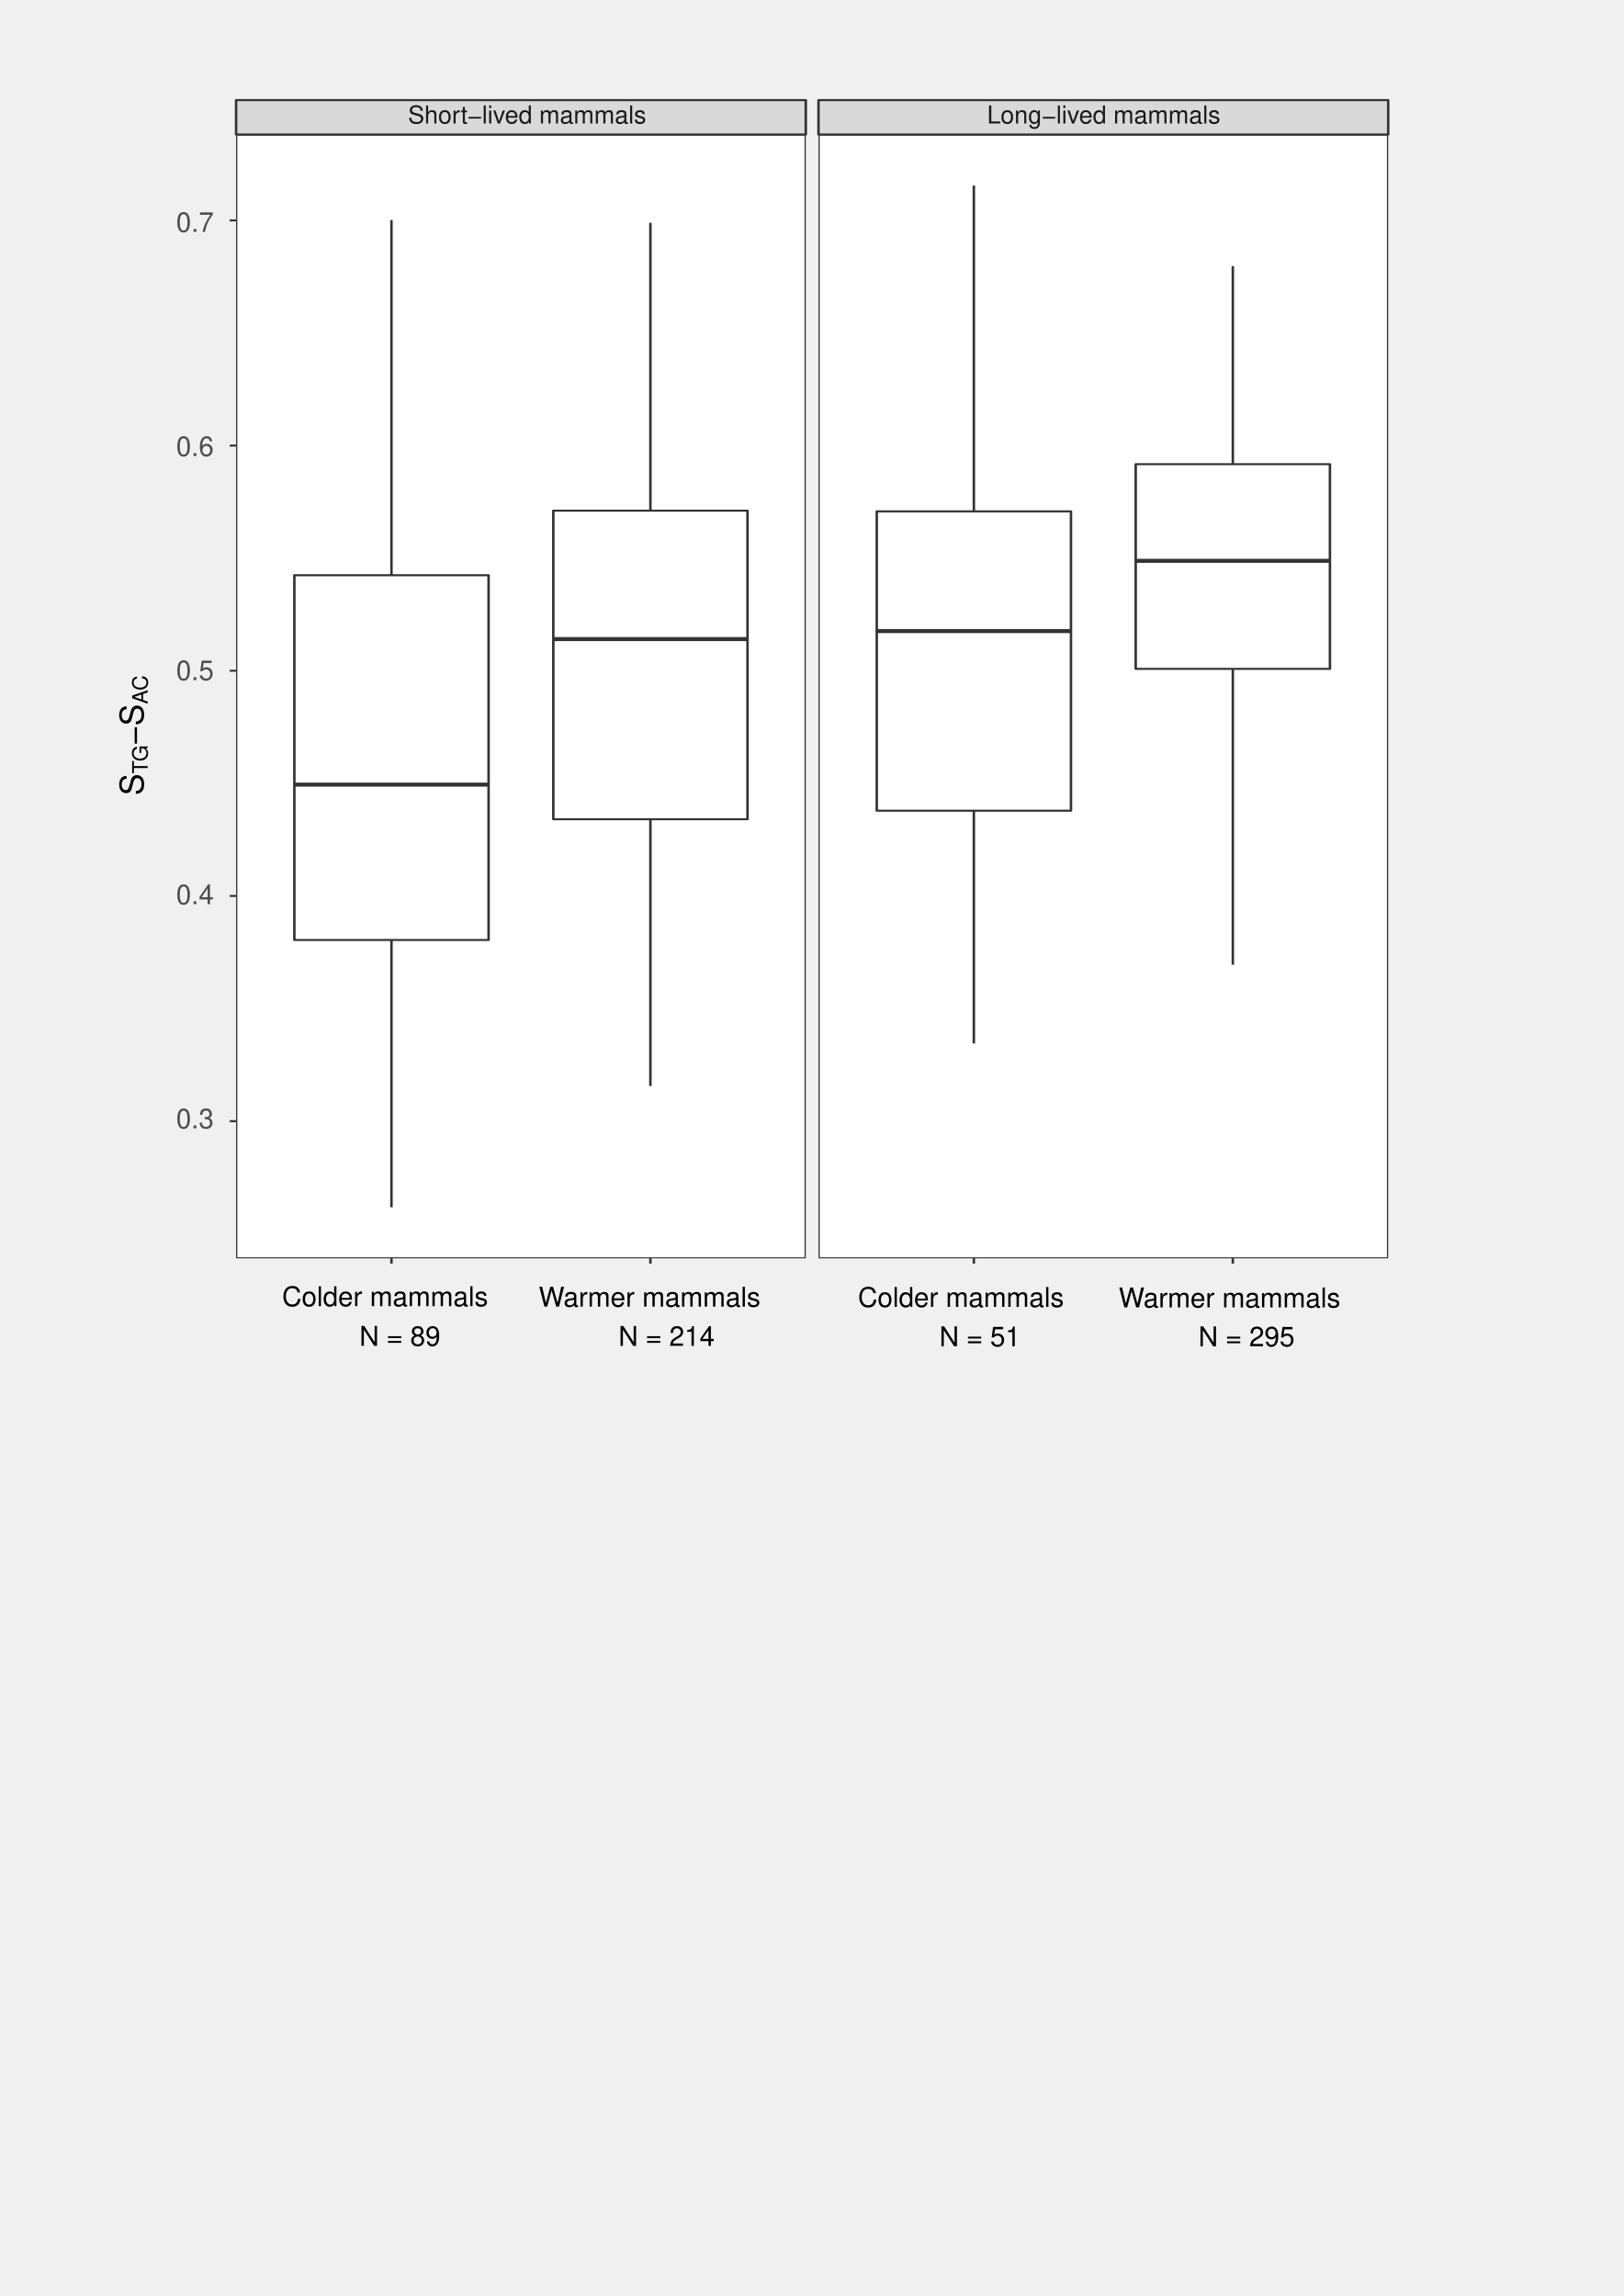
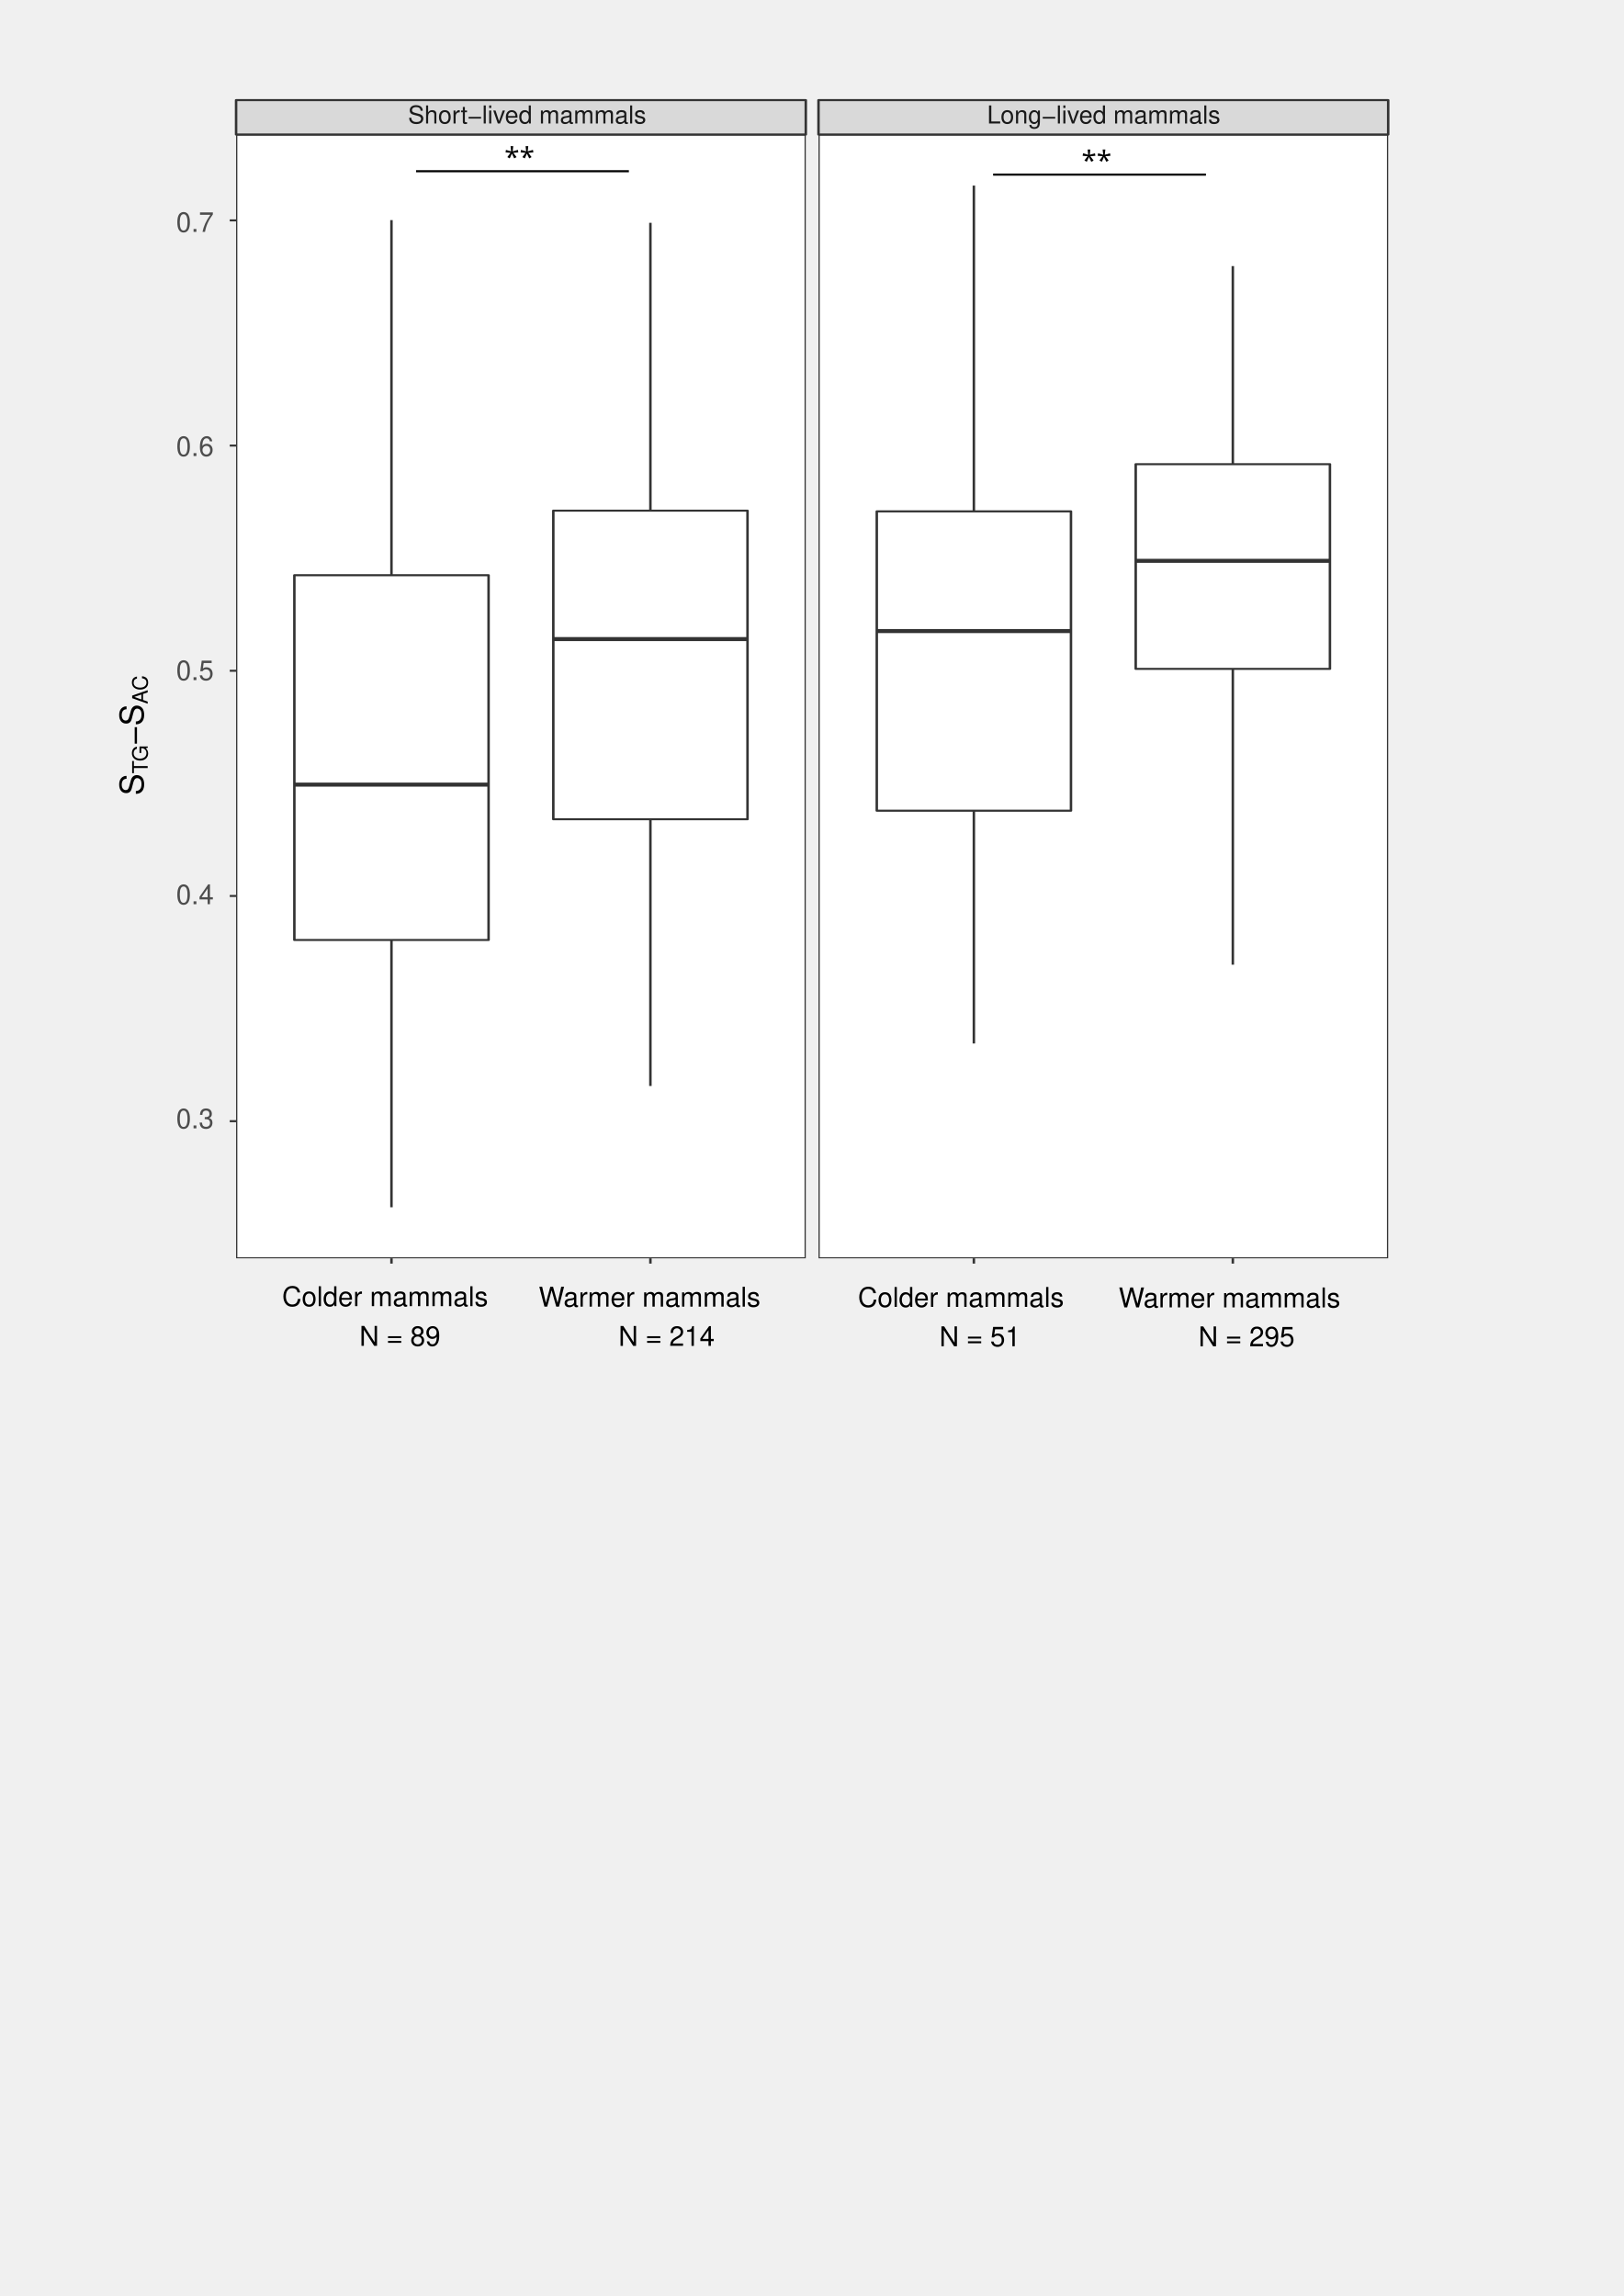
<svg xmlns="http://www.w3.org/2000/svg" width="210mm" height="297mm" viewBox="0 0 210 297" version="1.1" id="svg498">
  <defs id="defs492">
    <clipPath clipPathUnits="userSpaceOnUse" id="clipPath524">
      <path d="M 35.574,22.398 H 264.308 V 472.511 H 35.574 Z" id="path522" />
    </clipPath>
    <clipPath clipPathUnits="userSpaceOnUse" id="clipPath534">
      <path d="M 0,0 H 504 V 504 H 0 Z" id="path532" />
    </clipPath>
    <clipPath clipPathUnits="userSpaceOnUse" id="clipPath590">
      <path d="M 269.785,22.398 H 498.519 V 472.511 H 269.785 Z" id="path588" />
    </clipPath>
    <clipPath clipPathUnits="userSpaceOnUse" id="clipPath600">
      <path d="M 0,0 H 504 V 504 H 0 Z" id="path598" />
    </clipPath>
    <clipPath clipPathUnits="userSpaceOnUse" id="clipPath664">
      <path d="M 35.574,5.48 H 264.308 V 22.398 H 35.574 Z" id="path662" />
    </clipPath>
    <clipPath clipPathUnits="userSpaceOnUse" id="clipPath674">
      <path d="M 0,0 H 504 V 504 H 0 Z" id="path672" />
    </clipPath>
    <clipPath clipPathUnits="userSpaceOnUse" id="clipPath714">
      <path d="M 269.785,5.48 H 498.519 V 22.398 H 269.785 Z" id="path712" />
    </clipPath>
    <clipPath clipPathUnits="userSpaceOnUse" id="clipPath724">
      <path d="M 0,0 H 504 V 504 H 0 Z" id="path722" />
    </clipPath>
    <clipPath clipPathUnits="userSpaceOnUse" id="clipPath53219">
      <path d="M 0,360 H 720 V 720 H 0 Z" id="path53217" />
    </clipPath>
    <clipPath clipPathUnits="userSpaceOnUse" id="clipPath53219-3">
      <path d="M 0,360 H 720 V 720 H 0 Z" id="path53217-1" />
    </clipPath>
    <clipPath clipPathUnits="userSpaceOnUse" id="clipPath53219-1">
      <path d="M 0,360 H 720 V 720 H 0 Z" id="path53217-6" />
    </clipPath>
    <clipPath clipPathUnits="userSpaceOnUse" id="clipPath53219-3-5">
      <path d="M 0,360 H 720 V 720 H 0 Z" id="path53217-1-1" />
    </clipPath>
    <clipPath id="clip1">
      <path d="M 38.504,22.398 H 265.773 V 472.512 H 38.504 Z m 0,0" id="path118" />
    </clipPath>
    <clipPath id="clip2">
      <path d="M 271.25,22.398 H 498.52 V 472.512 H 271.25 Z m 0,0" id="path121" />
    </clipPath>
    <clipPath id="clip3">
      <path d="M 38.504,5.48 H 265.773 V 22.398 H 38.504 Z m 0,0" id="path124" />
    </clipPath>
    <clipPath id="clip4">
      <path d="M 271.25,5.48 H 498.52 V 22.398 H 271.25 Z m 0,0" id="path127" />
    </clipPath>
    <clipPath id="clip1-7">
      <path d="M 38.504,22.398 H 265.773 V 472.512 H 38.504 Z m 0,0" id="path118-4" />
    </clipPath>
    <clipPath id="clip2-5">
      <path d="M 271.25,22.398 H 498.52 V 472.512 H 271.25 Z m 0,0" id="path121-3" />
    </clipPath>
    <clipPath id="clip3-4">
      <path d="M 38.504,5.48 H 265.773 V 22.398 H 38.504 Z m 0,0" id="path124-3" />
    </clipPath>
    <clipPath id="clip4-6">
      <path d="M 271.25,5.48 H 498.52 V 22.398 H 271.25 Z m 0,0" id="path127-9" />
    </clipPath>
    <clipPath clipPathUnits="userSpaceOnUse" id="clipPath5005">
      <path d="m 41.23,31.91 h 225.9 v 449.4 H 41.23 Z" id="path5003" />
    </clipPath>
    <clipPath clipPathUnits="userSpaceOnUse" id="clipPath5035">
      <path d="m 272.62,31.91 h 225.9 v 449.4 h -225.9 z" id="path5033" />
    </clipPath>
    <clipPath clipPathUnits="userSpaceOnUse" id="clipPath5065">
      <path d="m 41.23,481.31 h 225.9 v 17.21 H 41.23 Z" id="path5063" />
    </clipPath>
    <clipPath clipPathUnits="userSpaceOnUse" id="clipPath5073">
      <path d="m 41.23,481.31 h 225.9 v 17.21 H 41.23 Z" id="path5071" />
    </clipPath>
    <clipPath clipPathUnits="userSpaceOnUse" id="clipPath5087">
      <path d="m 41.23,481.31 h 225.9 v 17.21 H 41.23 Z" id="path5085" />
    </clipPath>
    <clipPath clipPathUnits="userSpaceOnUse" id="clipPath5095">
      <path d="m 41.23,481.31 h 225.9 v 17.21 H 41.23 Z" id="path5093" />
    </clipPath>
    <clipPath clipPathUnits="userSpaceOnUse" id="clipPath5105">
      <path d="m 272.62,481.31 h 225.9 v 17.21 h -225.9 z" id="path5103" />
    </clipPath>
    <clipPath clipPathUnits="userSpaceOnUse" id="clipPath5113">
      <path d="m 272.62,481.31 h 225.9 v 17.21 h -225.9 z" id="path5111" />
    </clipPath>
    <clipPath clipPathUnits="userSpaceOnUse" id="clipPath5127">
      <path d="m 272.62,481.31 h 225.9 v 17.21 h -225.9 z" id="path5125" />
    </clipPath>
    <clipPath clipPathUnits="userSpaceOnUse" id="clipPath5135">
      <path d="m 272.62,481.31 h 225.9 v 17.21 h -225.9 z" id="path5133" />
    </clipPath>
    <clipPath clipPathUnits="userSpaceOnUse" id="clipPath1083">
      <path d="M 36.12,32.77 H 230.83 V 506.04 H 36.12 Z" id="path1081" />
    </clipPath>
    <clipPath clipPathUnits="userSpaceOnUse" id="clipPath1113">
      <path d="M 236.31,32.77 H 431.02 V 506.04 H 236.31 Z" id="path1111" />
    </clipPath>
    <clipPath clipPathUnits="userSpaceOnUse" id="clipPath1143">
      <path d="m 36.12,506.04 h 194.71 v 17.98 H 36.12 Z" id="path1141" />
    </clipPath>
    <clipPath clipPathUnits="userSpaceOnUse" id="clipPath1151">
      <path d="m 36.12,506.04 h 194.71 v 17.98 H 36.12 Z" id="path1149" />
    </clipPath>
    <clipPath clipPathUnits="userSpaceOnUse" id="clipPath1165">
      <path d="m 36.12,506.04 h 194.71 v 17.98 H 36.12 Z" id="path1163" />
    </clipPath>
    <clipPath clipPathUnits="userSpaceOnUse" id="clipPath1173">
      <path d="m 36.12,506.04 h 194.71 v 17.98 H 36.12 Z" id="path1171" />
    </clipPath>
    <clipPath clipPathUnits="userSpaceOnUse" id="clipPath1183">
      <path d="m 236.31,506.04 h 194.71 v 17.98 H 236.31 Z" id="path1181" />
    </clipPath>
    <clipPath clipPathUnits="userSpaceOnUse" id="clipPath1191">
      <path d="m 236.31,506.04 h 194.71 v 17.98 H 236.31 Z" id="path1189" />
    </clipPath>
    <clipPath clipPathUnits="userSpaceOnUse" id="clipPath1205">
      <path d="m 236.31,506.04 h 194.71 v 17.98 H 236.31 Z" id="path1203" />
    </clipPath>
    <clipPath clipPathUnits="userSpaceOnUse" id="clipPath1213">
      <path d="m 236.31,506.04 h 194.71 v 17.98 H 236.31 Z" id="path1211" />
    </clipPath>
    <clipPath clipPathUnits="userSpaceOnUse" id="clipPath1091">
      <path d="M 0,0 H 537.75 V 643.5 H 0 Z" id="path1089-3" />
    </clipPath>
    <clipPath clipPathUnits="userSpaceOnUse" id="clipPath1103">
      <path d="M 36.12,32.77 H 281.46 V 620.04 H 36.12 Z" id="path1101-6" />
    </clipPath>
    <clipPath clipPathUnits="userSpaceOnUse" id="clipPath1133">
      <path d="M 286.93,32.77 H 532.27 V 620.04 H 286.93 Z" id="path1131-7" />
    </clipPath>
    <clipPath clipPathUnits="userSpaceOnUse" id="clipPath1163">
      <path d="m 36.12,620.04 h 245.34 v 17.98 H 36.12 Z" id="path1161" />
    </clipPath>
    <clipPath clipPathUnits="userSpaceOnUse" id="clipPath1171">
      <path d="m 36.12,620.04 h 245.34 v 17.98 H 36.12 Z" id="path1169" />
    </clipPath>
    <clipPath clipPathUnits="userSpaceOnUse" id="clipPath1185">
      <path d="m 36.12,620.04 h 245.34 v 17.98 H 36.12 Z" id="path1183" />
    </clipPath>
    <clipPath clipPathUnits="userSpaceOnUse" id="clipPath1193">
      <path d="m 36.12,620.04 h 245.34 v 17.98 H 36.12 Z" id="path1191" />
    </clipPath>
    <clipPath clipPathUnits="userSpaceOnUse" id="clipPath1203">
      <path d="m 286.93,620.04 h 245.34 v 17.98 H 286.93 Z" id="path1201" />
    </clipPath>
    <clipPath clipPathUnits="userSpaceOnUse" id="clipPath1211">
      <path d="m 286.93,620.04 h 245.34 v 17.98 H 286.93 Z" id="path1209" />
    </clipPath>
    <clipPath clipPathUnits="userSpaceOnUse" id="clipPath1225">
      <path d="m 286.93,620.04 h 245.34 v 17.98 H 286.93 Z" id="path1223" />
    </clipPath>
    <clipPath clipPathUnits="userSpaceOnUse" id="clipPath1233">
      <path d="m 286.93,620.04 h 245.34 v 17.98 H 286.93 Z" id="path1231" />
    </clipPath>
    <clipPath clipPathUnits="userSpaceOnUse" id="clipPath53219-1-7-5-5">
      <path d="M 0,360 H 720 V 720 H 0 Z" id="path53217-6-3-5-4" />
    </clipPath>
    <clipPath clipPathUnits="userSpaceOnUse" id="clipPath53219-1-7">
      <path d="M 0,360 H 720 V 720 H 0 Z" id="path53217-6-3" />
    </clipPath>
    <clipPath clipPathUnits="userSpaceOnUse" id="clipPath53219-1-7-5">
      <path d="M 0,360 H 720 V 720 H 0 Z" id="path53217-6-3-5" />
    </clipPath>
  </defs>
  <g id="layer1">
    <g id="g508" transform="matrix(0.3527778,0,0,0.3527778,16.17738,24.49286)">
      <text xml:space="preserve" style="font-style:normal;font-variant:normal;font-weight:normal;font-stretch:normal;font-size:12px;line-height:1.25;font-family:Helvetica;-inkscape-font-specification:Helvetica;letter-spacing:0px;word-spacing:0px;fill:#000000;fill-opacity:1;stroke:none;stroke-width:0.75" x="-222.232" y="6.726" id="text7217" transform="rotate(-90)">
        <tspan id="tspan7215" x="-222.232" y="6.726" style="font-size:12px;stroke-width:0.75">S<tspan style="font-size:65%;baseline-shift:sub" id="tspan1197">TG</tspan>−S<tspan style="font-size:65%;baseline-shift:sub" id="tspan1195">AC</tspan>
        </tspan>
      </text>
      <g id="g53213" transform="matrix(1,0,0,-1,-66.06698,1056.495)">
        <g id="g53215" clip-path="url(#clipPath53219)">
          <text transform="scale(1,-1)" style="font-variant:normal;font-weight:bold;font-size:10px;font-family:Helvetica;-inkscape-font-specification:Helvetica-Bold;writing-mode:lr-tb;fill:#000000;fill-opacity:1;fill-rule:nonzero;stroke:none" id="text53223" x="334.734" y="-646.711">
            <tspan id="tspan53221" style="font-style:normal;font-variant:normal;font-weight:normal;font-stretch:normal;font-size:10px;font-family:Helvetica;-inkscape-font-specification:Helvetica" x="334.734" y="-646.711">Colder mammals</tspan>
          </text>
        </g>
      </g>
      <g id="g53213-6" transform="matrix(1,0,0,-1,29.53193,1067.173)">
        <g id="g53215-8" clip-path="url(#clipPath53219-3)">
          <text transform="scale(1,-1)" style="font-variant:normal;font-weight:bold;font-size:10px;font-family:Helvetica;-inkscape-font-specification:Helvetica-Bold;writing-mode:lr-tb;fill:#000000;fill-opacity:1;fill-rule:nonzero;stroke:none" id="text53223-3" x="334.734" y="-657.211">
            <tspan id="tspan53221-3" style="font-style:normal;font-variant:normal;font-weight:normal;font-stretch:normal;font-size:10px;font-family:Helvetica;-inkscape-font-specification:Helvetica" x="334.734" y="-657.211">Warmer mammals</tspan>
          </text>
        </g>
      </g>
      <g id="g53213-5" transform="matrix(1,0,0,-1,-277.1893,1056.213)">
        <g id="g53215-83" clip-path="url(#clipPath53219-1)">
          <text transform="scale(1,-1)" style="font-variant:normal;font-weight:bold;font-size:10px;font-family:Helvetica;-inkscape-font-specification:Helvetica-Bold;writing-mode:lr-tb;fill:#000000;fill-opacity:1;fill-rule:nonzero;stroke:none" id="text53223-32" x="334.734" y="-646.711">
            <tspan id="tspan53221-2" style="font-style:normal;font-variant:normal;font-weight:normal;font-stretch:normal;font-size:10px;font-family:Helvetica;-inkscape-font-specification:Helvetica" x="334.734" y="-646.711">Colder mammals</tspan>
          </text>
        </g>
      </g>
      <g id="g53213-6-8" transform="matrix(1,0,0,-1,-183.0904,1066.892)">
        <g id="g53215-8-5" clip-path="url(#clipPath53219-3-5)">
          <text transform="scale(1,-1)" style="font-variant:normal;font-weight:bold;font-size:10px;font-family:Helvetica;-inkscape-font-specification:Helvetica-Bold;writing-mode:lr-tb;fill:#000000;fill-opacity:1;fill-rule:nonzero;stroke:none" id="text53223-3-4" x="334.734" y="-657.211">
            <tspan id="tspan53221-3-9" style="font-style:normal;font-variant:normal;font-weight:normal;font-stretch:normal;font-size:10px;font-family:Helvetica;-inkscape-font-specification:Helvetica" x="334.734" y="-657.211">Warmer mammals</tspan>
          </text>
        </g>
      </g>
      <g id="g1057" transform="matrix(1,0,0,-1,24.17486,459.6309)">
        <g id="g1059" />
        <g id="g1061" />
        <g id="g1063" />
        <g id="g1065" />
        <g id="g1067" />
        <g id="g1069" />
        <g id="g1075" />
        <g id="g1105" />
        <g id="g1135" />
        <g id="g1137">
          <g id="g1139" clip-path="url(#clipPath1143)" />
        </g>
        <g id="g1159">
          <g id="g1161" clip-path="url(#clipPath1165)" />
        </g>
        <g id="g1167">
          <g id="g1169" clip-path="url(#clipPath1173)" />
        </g>
        <g id="g1175" />
        <g id="g1177">
          <g id="g1179" clip-path="url(#clipPath1183)" />
        </g>
        <g id="g1199">
          <g id="g1201" clip-path="url(#clipPath1205)" />
        </g>
        <g id="g1207">
          <g id="g1209" clip-path="url(#clipPath1213)" />
        </g>
        <g id="g1215" />
        <g id="g1217" />
        <g id="g1219" />
        <g id="g1221" />
        <g id="g1223" />
        <g id="g1225" />
        <g id="g1227" />
        <g id="g1229" />
        <g id="g1231" />
        <g id="g1239" />
        <g id="g1251" />
        <g id="g1253" />
        <g id="g1255" />
        <g id="g1257" />
        <g id="g1259" />
        <g id="g1261" />
        <g id="g1263" />
        <g id="g1271" />
        <g id="g1273" />
        <g id="g1283" />
        <g id="g1285" />
        <g id="g1287" />
        <g id="g1289" />
        <g id="g1291" />
        <g id="g1293" />
        <g id="g1295" />
        <g id="g1297" />
        <g id="g1299" />
        <g id="g1301" transform="matrix(1.058006,0,0,1.072131,-25.21491,21.72252)">
          <text transform="matrix(1,0,0,-1,18.68,87.31)" style="font-variant:normal;font-weight:normal;font-size:9.389px;font-family:Helvetica;-inkscape-font-specification:Helvetica;writing-mode:lr-tb;fill:#4d4d4d;fill-opacity:1;fill-rule:nonzero;stroke:none;" id="text1305">
            <tspan x="0 5.004 7.506" y="0" id="tspan1303">0.3</tspan>
          </text>
          <text transform="scale(1,-1)" style="font-variant:normal;font-weight:normal;font-size:9.389px;font-family:Helvetica;-inkscape-font-specification:Helvetica;writing-mode:lr-tb;fill:#4d4d4d;fill-opacity:1;fill-rule:nonzero;stroke:none;" id="text1309" x="18.68" y="-163.952">
            <tspan x="18.68 23.684 26.186" y="-163.952" id="tspan1307">0.4</tspan>
          </text>
          <text transform="scale(1,-1)" style="font-variant:normal;font-weight:normal;font-size:9.389px;font-family:Helvetica;-inkscape-font-specification:Helvetica;writing-mode:lr-tb;fill:#4d4d4d;fill-opacity:1;fill-rule:nonzero;stroke:none;" id="text1313" x="18.68" y="-240.604">
            <tspan x="18.68 23.684 26.186" y="-240.604" id="tspan1311">0.5</tspan>
          </text>
          <text transform="scale(1,-1)" style="font-variant:normal;font-weight:normal;font-size:9.389px;font-family:Helvetica;-inkscape-font-specification:Helvetica;writing-mode:lr-tb;fill:#4d4d4d;fill-opacity:1;fill-rule:nonzero;stroke:none;" id="text1317" x="18.68" y="-317.246">
            <tspan x="18.68 23.684 26.186" y="-317.246" id="tspan1315">0.6</tspan>
          </text>
          <text transform="scale(1,-1)" style="font-variant:normal;font-weight:normal;font-size:9.389px;font-family:Helvetica;-inkscape-font-specification:Helvetica;writing-mode:lr-tb;fill:#4d4d4d;fill-opacity:1;fill-rule:nonzero;stroke:none;" id="text1321" x="18.68" y="-393.898">
            <tspan x="18.68 23.684 26.186" y="-393.898" id="tspan1319">0.7</tspan>
          </text>
        </g>
        <g id="g1323" />
        <g id="g1337" />
        <g id="g1339" />
        <g id="g1341" />
        <g id="g1343" />
        <g id="g1345" />
        <g id="g1347" />
        <g id="g1349" />
        <g id="g1351" />
        <g id="g1353" />
        <g id="g1355" />
        <g id="g1357" />
        <g id="g1365" />
        <g id="g1367" />
        <g id="g1369" />
        <g id="g1371" />
        <g id="g1373" />
        <g id="g1375" />
        <g id="g1377" />
        <g id="g1379" />
        <g id="g1381" />
        <g id="g1383" />
        <g id="g1385" />
        <g id="g1387" />
        <g id="g1071" transform="matrix(0.851312,0,0,0.7016859,478.1049,49.15915)">
          <g id="g1073" />
          <g id="g1075-7" />
          <g id="g1077-3" />
          <g id="g1079-7" />
          <g id="g1081" />
          <g id="g1083" />
          <g id="g1085" />
          <g id="g1095" />
          <g id="g1097" transform="translate(-578.319,-6.411263)">
            <g id="g1099" clip-path="url(#clipPath1103)">
              <path d="M 36.12,32.77 H 281.46 V 620.04 H 36.12 Z" style="fill:#ffffff;fill-opacity:1;fill-rule:nonzero;stroke:none" id="path1105" />
              <path d="M 103.03,389.74 V 575.31" style="fill:none;stroke:#333333;stroke-width:1.07;stroke-linecap:butt;stroke-linejoin:round;stroke-miterlimit:10;stroke-dasharray:none;stroke-opacity:1" id="path1107" />
              <path d="M 103.03,199.13 V 59.46" style="fill:none;stroke:#333333;stroke-width:1.07;stroke-linecap:butt;stroke-linejoin:round;stroke-miterlimit:10;stroke-dasharray:none;stroke-opacity:1" id="path1109" />
              <path d="M 61.21,389.74 V 199.13 h 83.64 v 190.61 z" style="fill:#ffffff;fill-opacity:1;fill-rule:nonzero;stroke:#333333;stroke-width:1.07;stroke-linecap:round;stroke-linejoin:round;stroke-miterlimit:10;stroke-dasharray:none;stroke-opacity:1" id="path1111-2" />
              <path d="m 61.21,280.32 h 83.64" style="fill:none;stroke:#333333;stroke-width:2.13;stroke-linecap:butt;stroke-linejoin:round;stroke-miterlimit:10;stroke-dasharray:none;stroke-opacity:1" id="path1113" />
              <path d="m 214.54,423.49 v 150.4" style="fill:none;stroke:#333333;stroke-width:1.07;stroke-linecap:butt;stroke-linejoin:round;stroke-miterlimit:10;stroke-dasharray:none;stroke-opacity:1" id="path1115-9" />
              <path d="M 214.54,262.22 V 122.85" style="fill:none;stroke:#333333;stroke-width:1.07;stroke-linecap:butt;stroke-linejoin:round;stroke-miterlimit:10;stroke-dasharray:none;stroke-opacity:1" id="path1117-0" />
              <path d="M 172.73,423.49 V 262.22 h 83.63 v 161.27 z" style="fill:#ffffff;fill-opacity:1;fill-rule:nonzero;stroke:#333333;stroke-width:1.07;stroke-linecap:round;stroke-linejoin:round;stroke-miterlimit:10;stroke-dasharray:none;stroke-opacity:1" id="path1119-3" />
              <path d="m 172.73,356.37 h 83.63" style="fill:none;stroke:#333333;stroke-width:2.13;stroke-linecap:butt;stroke-linejoin:round;stroke-miterlimit:10;stroke-dasharray:none;stroke-opacity:1" id="path1121-2" />
              <path d="M 36.12,32.77 H 281.46 V 620.04 H 36.12 Z" style="fill:none;stroke:#333333;stroke-width:1.07;stroke-linecap:round;stroke-linejoin:round;stroke-miterlimit:10;stroke-dasharray:none;stroke-opacity:1" id="path1123-7" />
            </g>
          </g>
          <g id="g1125" />
          <g id="g1127" transform="translate(-578.319,-6.411263)">
            <g id="g1129" clip-path="url(#clipPath1133)">
              <path d="M 286.93,32.77 H 532.27 V 620.04 H 286.93 Z" style="fill:#ffffff;fill-opacity:1;fill-rule:nonzero;stroke:none" id="path1135" />
              <path d="M 353.84,423.12 V 593.35" style="fill:none;stroke:#333333;stroke-width:1.07;stroke-linecap:butt;stroke-linejoin:round;stroke-miterlimit:10;stroke-dasharray:none;stroke-opacity:1" id="path1137" />
              <path d="M 353.84,266.69 V 145.06" style="fill:none;stroke:#333333;stroke-width:1.07;stroke-linecap:butt;stroke-linejoin:round;stroke-miterlimit:10;stroke-dasharray:none;stroke-opacity:1" id="path1139" />
              <path d="M 312.03,423.12 V 266.69 h 83.63 v 156.43 z" style="fill:#ffffff;fill-opacity:1;fill-rule:nonzero;stroke:#333333;stroke-width:1.07;stroke-linecap:round;stroke-linejoin:round;stroke-miterlimit:10;stroke-dasharray:none;stroke-opacity:1" id="path1141-2" />
              <path d="m 312.03,360.57 h 83.63" style="fill:none;stroke:#333333;stroke-width:2.13;stroke-linecap:butt;stroke-linejoin:round;stroke-miterlimit:10;stroke-dasharray:none;stroke-opacity:1" id="path1143" />
              <path d="m 465.36,447.77 v 103.5" style="fill:none;stroke:#333333;stroke-width:1.07;stroke-linecap:butt;stroke-linejoin:round;stroke-miterlimit:10;stroke-dasharray:none;stroke-opacity:1" id="path1145" />
              <path d="M 465.36,340.8 V 186.23" style="fill:none;stroke:#333333;stroke-width:1.07;stroke-linecap:butt;stroke-linejoin:round;stroke-miterlimit:10;stroke-dasharray:none;stroke-opacity:1" id="path1147" />
              <path d="M 423.54,447.77 V 340.8 h 83.64 v 106.97 z" style="fill:#ffffff;fill-opacity:1;fill-rule:nonzero;stroke:#333333;stroke-width:1.07;stroke-linecap:round;stroke-linejoin:round;stroke-miterlimit:10;stroke-dasharray:none;stroke-opacity:1" id="path1149-5" />
              <path d="m 423.54,397.26 h 83.64" style="fill:none;stroke:#333333;stroke-width:2.13;stroke-linecap:butt;stroke-linejoin:round;stroke-miterlimit:10;stroke-dasharray:none;stroke-opacity:1" id="path1151" />
              <path d="M 286.93,32.77 H 532.27 V 620.04 H 286.93 Z" style="fill:none;stroke:#333333;stroke-width:1.07;stroke-linecap:round;stroke-linejoin:round;stroke-miterlimit:10;stroke-dasharray:none;stroke-opacity:1" id="path1153-2" />
            </g>
          </g>
          <g id="g1155" />
          <g id="g1157">
            <g id="g1159-5" clip-path="url(#clipPath1163)" />
          </g>
          <path d="m -542.199,613.629 h 245.34 v 17.98 h -245.34 z" style="fill:#d9d9d9;fill-opacity:1;fill-rule:nonzero;stroke:#333333;stroke-width:1.07;stroke-linecap:round;stroke-linejoin:round;stroke-miterlimit:10;stroke-dasharray:none;stroke-opacity:1" id="path1173" />
          <text transform="scale(0.9069523,-1.102594)" style="font-variant:normal;font-weight:normal;font-size:11.735px;font-family:Helvetica;-inkscape-font-specification:Helvetica;writing-mode:lr-tb;fill:#1a1a1a;fill-opacity:1;fill-rule:nonzero;stroke:none;stroke-width:0.907" id="text1177" x="-516.203" y="-561.756">
            <tspan id="tspan1175" x="-516.203" y="-561.756" style="stroke-width:0.907">Short−lived mammals</tspan>
          </text>
          <g id="g1179-2">
            <g id="g1181" clip-path="url(#clipPath1185)" />
          </g>
          <g id="g1187-6">
            <g id="g1189" clip-path="url(#clipPath1193)" />
          </g>
          <g id="g1195" />
          <g id="g1197">
            <g id="g1199-7" clip-path="url(#clipPath1203)" />
          </g>
          <path d="m -291.389,613.629 h 245.34 v 17.98 h -245.34 z" style="fill:#d9d9d9;fill-opacity:1;fill-rule:nonzero;stroke:#333333;stroke-width:1.07;stroke-linecap:round;stroke-linejoin:round;stroke-miterlimit:10;stroke-dasharray:none;stroke-opacity:1" id="path1213" />
          <text transform="scale(0.9069523,-1.102594)" style="font-variant:normal;font-weight:normal;font-size:11.735px;font-family:Helvetica;-inkscape-font-specification:Helvetica;writing-mode:lr-tb;fill:#1a1a1a;fill-opacity:1;fill-rule:nonzero;stroke:none;stroke-width:0.907" id="text1217" x="-241.252" y="-561.756">
            <tspan id="tspan1215" x="-241.252" y="-561.756" style="stroke-width:0.907">Long−lived mammals</tspan>
          </text>
          <g id="g1219-5">
            <g id="g1221-7" clip-path="url(#clipPath1225)" />
          </g>
          <g id="g1227-9">
            <g id="g1229-6" clip-path="url(#clipPath1233)" />
          </g>
          <g id="g1235" />
          <g id="g1237" />
          <g id="g1239-3" />
          <g id="g1241" />
          <g id="g1243" />
          <g id="g1245" />
          <g id="g1247" />
          <g id="g1249" />
          <g id="g1251-0" />
          <g id="g1253-2" transform="translate(-578.319,-6.411263)">
            <path d="m 103.03,30.03 v 2.74" style="fill:none;stroke:#333333;stroke-width:1.07;stroke-linecap:butt;stroke-linejoin:round;stroke-miterlimit:10;stroke-dasharray:none;stroke-opacity:1" id="path1255" />
            <path d="m 214.54,30.03 v 2.74" style="fill:none;stroke:#333333;stroke-width:1.07;stroke-linecap:butt;stroke-linejoin:round;stroke-miterlimit:10;stroke-dasharray:none;stroke-opacity:1" id="path1257" />
          </g>
          <g id="g1259-1" />
          <g id="g1271-3" />
          <g id="g1273-7" />
          <g id="g1275" />
          <g id="g1277" />
          <g id="g1279" />
          <g id="g1281" />
          <g id="g1283-5" />
          <g id="g1285-5" transform="translate(-578.319,-6.411263)">
            <path d="m 353.84,30.03 v 2.74" style="fill:none;stroke:#333333;stroke-width:1.07;stroke-linecap:butt;stroke-linejoin:round;stroke-miterlimit:10;stroke-dasharray:none;stroke-opacity:1" id="path1287" />
            <path d="m 465.36,30.03 v 2.74" style="fill:none;stroke:#333333;stroke-width:1.07;stroke-linecap:butt;stroke-linejoin:round;stroke-miterlimit:10;stroke-dasharray:none;stroke-opacity:1" id="path1289" />
          </g>
          <g id="g1291-5" />
          <g id="g1303" />
          <g id="g1305" />
          <g id="g1307" />
          <g id="g1309" />
          <g id="g1311" />
          <g id="g1313" />
          <g id="g1315" />
          <g id="g1317" />
          <g id="g1319" />
          <g id="g1343-4" />
          <g id="g1345-3" transform="translate(-578.319,-6.411263)">
            <path d="m 33.38,104.45 h 2.74" style="fill:none;stroke:#333333;stroke-width:1.07;stroke-linecap:butt;stroke-linejoin:round;stroke-miterlimit:10;stroke-dasharray:none;stroke-opacity:1" id="path1347" />
            <path d="m 33.38,222.13 h 2.74" style="fill:none;stroke:#333333;stroke-width:1.07;stroke-linecap:butt;stroke-linejoin:round;stroke-miterlimit:10;stroke-dasharray:none;stroke-opacity:1" id="path1349" />
            <path d="m 33.38,339.81 h 2.74" style="fill:none;stroke:#333333;stroke-width:1.07;stroke-linecap:butt;stroke-linejoin:round;stroke-miterlimit:10;stroke-dasharray:none;stroke-opacity:1" id="path1351" />
            <path d="m 33.38,457.49 h 2.74" style="fill:none;stroke:#333333;stroke-width:1.07;stroke-linecap:butt;stroke-linejoin:round;stroke-miterlimit:10;stroke-dasharray:none;stroke-opacity:1" id="path1353" />
            <path d="m 33.38,575.17 h 2.74" style="fill:none;stroke:#333333;stroke-width:1.07;stroke-linecap:butt;stroke-linejoin:round;stroke-miterlimit:10;stroke-dasharray:none;stroke-opacity:1" id="path1355" />
          </g>
          <g id="g1357-4" />
          <g id="g1359" />
          <g id="g1361" />
          <g id="g1363" />
          <g id="g1365-4" />
          <g id="g1367-4" />
          <g id="g1369-2" />
          <g id="g1371-4" />
          <g id="g1373-0" />
          <g id="g1375-5" />
          <g id="g1377-5" />
          <g id="g1385-4" />
          <g id="g1387-3" />
          <g id="g1389" />
          <g id="g1391" />
          <g id="g1393" />
          <g id="g1395" />
          <g id="g1397" />
          <g id="g1399" />
          <g id="g1401" />
          <g id="g1403" />
          <g id="g1405" />
          <g id="g1407" />
          <g id="g53213-5-0" transform="matrix(1.174657,0,0,1.425139,-653.7635,-946.8881)">
            <g id="g53215-83-6" clip-path="url(#clipPath53219-1-7)">
              <text transform="scale(1,-1)" style="font-variant:normal;font-weight:bold;font-size:10px;font-family:Helvetica;-inkscape-font-specification:Helvetica-Bold;writing-mode:lr-tb;fill:#000000;fill-opacity:1;fill-rule:nonzero;stroke:none" id="text53223-32-3" x="352.795" y="-650.675">
                <tspan id="tspan53221-2-4" style="font-style:normal;font-variant:normal;font-weight:normal;font-stretch:normal;font-size:10px;font-family:Helvetica;-inkscape-font-specification:Helvetica" x="352.795" y="-650.675">N = 51</tspan>
              </text>
            </g>
          </g>
          <g id="g53213-5-0-4" transform="matrix(1.174657,0,0,1.425139,-542.199,-946.9024)">
            <g id="g53215-83-6-2" clip-path="url(#clipPath53219-1-7-5)">
              <text transform="scale(1,-1)" style="font-variant:normal;font-weight:bold;font-size:10px;font-family:Helvetica;-inkscape-font-specification:Helvetica-Bold;writing-mode:lr-tb;fill:#000000;fill-opacity:1;fill-rule:nonzero;stroke:none" id="text53223-32-3-9" x="352.795" y="-650.675">
                <tspan id="tspan53221-2-4-2" style="font-style:normal;font-variant:normal;font-weight:normal;font-stretch:normal;font-size:10px;font-family:Helvetica;-inkscape-font-specification:Helvetica" x="352.795" y="-650.675">N = 295</tspan>
              </text>
            </g>
          </g>
          <text style="font-variant:normal;font-weight:bold;font-size:12.938px;font-family:Helvetica;-inkscape-font-specification:Helvetica-Bold;writing-mode:lr-tb;fill:#000000;fill-opacity:1;fill-rule:nonzero;stroke:none;stroke-width:1.294" id="text53223-32-3-8" x="-538.73" y="17.578" transform="scale(0.9078769,-1.101471)">
            <tspan id="tspan53221-2-4-9" style="font-style:normal;font-variant:normal;font-weight:normal;font-stretch:normal;font-size:12.938px;font-family:Helvetica;-inkscape-font-specification:Helvetica;stroke-width:1.294" x="-538.73" y="17.578">N = 89</tspan>
          </text>
          <g id="g53213-5-0-4-1" transform="matrix(1.174657,0,0,1.425139,-483.0532,-946.5684)">
            <g id="g53215-83-6-2-4" clip-path="url(#clipPath53219-1-7-5-5)">
              <text transform="scale(1,-1)" style="font-variant:normal;font-weight:bold;font-size:10px;font-family:Helvetica;-inkscape-font-specification:Helvetica-Bold;writing-mode:lr-tb;fill:#000000;fill-opacity:1;fill-rule:nonzero;stroke:none" id="text53223-32-3-9-6" x="89.828" y="-650.597">
                <tspan id="tspan53221-2-4-2-2" style="font-style:normal;font-variant:normal;font-weight:normal;font-stretch:normal;font-size:10px;font-family:Helvetica;-inkscape-font-specification:Helvetica" x="89.828" y="-650.597">N = 214</tspan>
              </text>
            </g>
          </g>
+           <text xml:space="preserve" style="font-size:12.938px;line-height:1.25;font-family:sans-serif;letter-spacing:0px;stroke-width:0.97" x="-469.92" y="-541.761" id="text446" transform="scale(0.9078769,-1.101471)">
+             <tspan id="tspan444" x="-469.92" y="-541.761" style="font-size:12.938px;stroke-width:0.97">**</tspan>
+           </text>
+           <path style="fill:none;stroke:#000000;stroke-width:1.1;stroke-linecap:butt;stroke-linejoin:miter;stroke-miterlimit:4;stroke-dasharray:none;stroke-opacity:1" d="m -464.699,594.452 h 91.657" id="path458" />
+           <text xml:space="preserve" style="font-size:12.938px;line-height:1.25;font-family:sans-serif;letter-spacing:0px;stroke-width:0.97" x="-196.193" y="-540.149" id="text446-7" transform="scale(0.9078769,-1.101471)">
+             <tspan id="tspan444-7" x="-196.193" y="-540.149" style="font-size:12.938px;stroke-width:0.97">**</tspan>
+           </text>
+           <path style="fill:none;stroke:#000000;stroke-width:1.1;stroke-linecap:butt;stroke-linejoin:miter;stroke-miterlimit:4;stroke-dasharray:none;stroke-opacity:1" d="m -216.189,592.677 h 91.657" id="path458-8" />
        </g>
      </g>
    </g>
  </g>
</svg>
